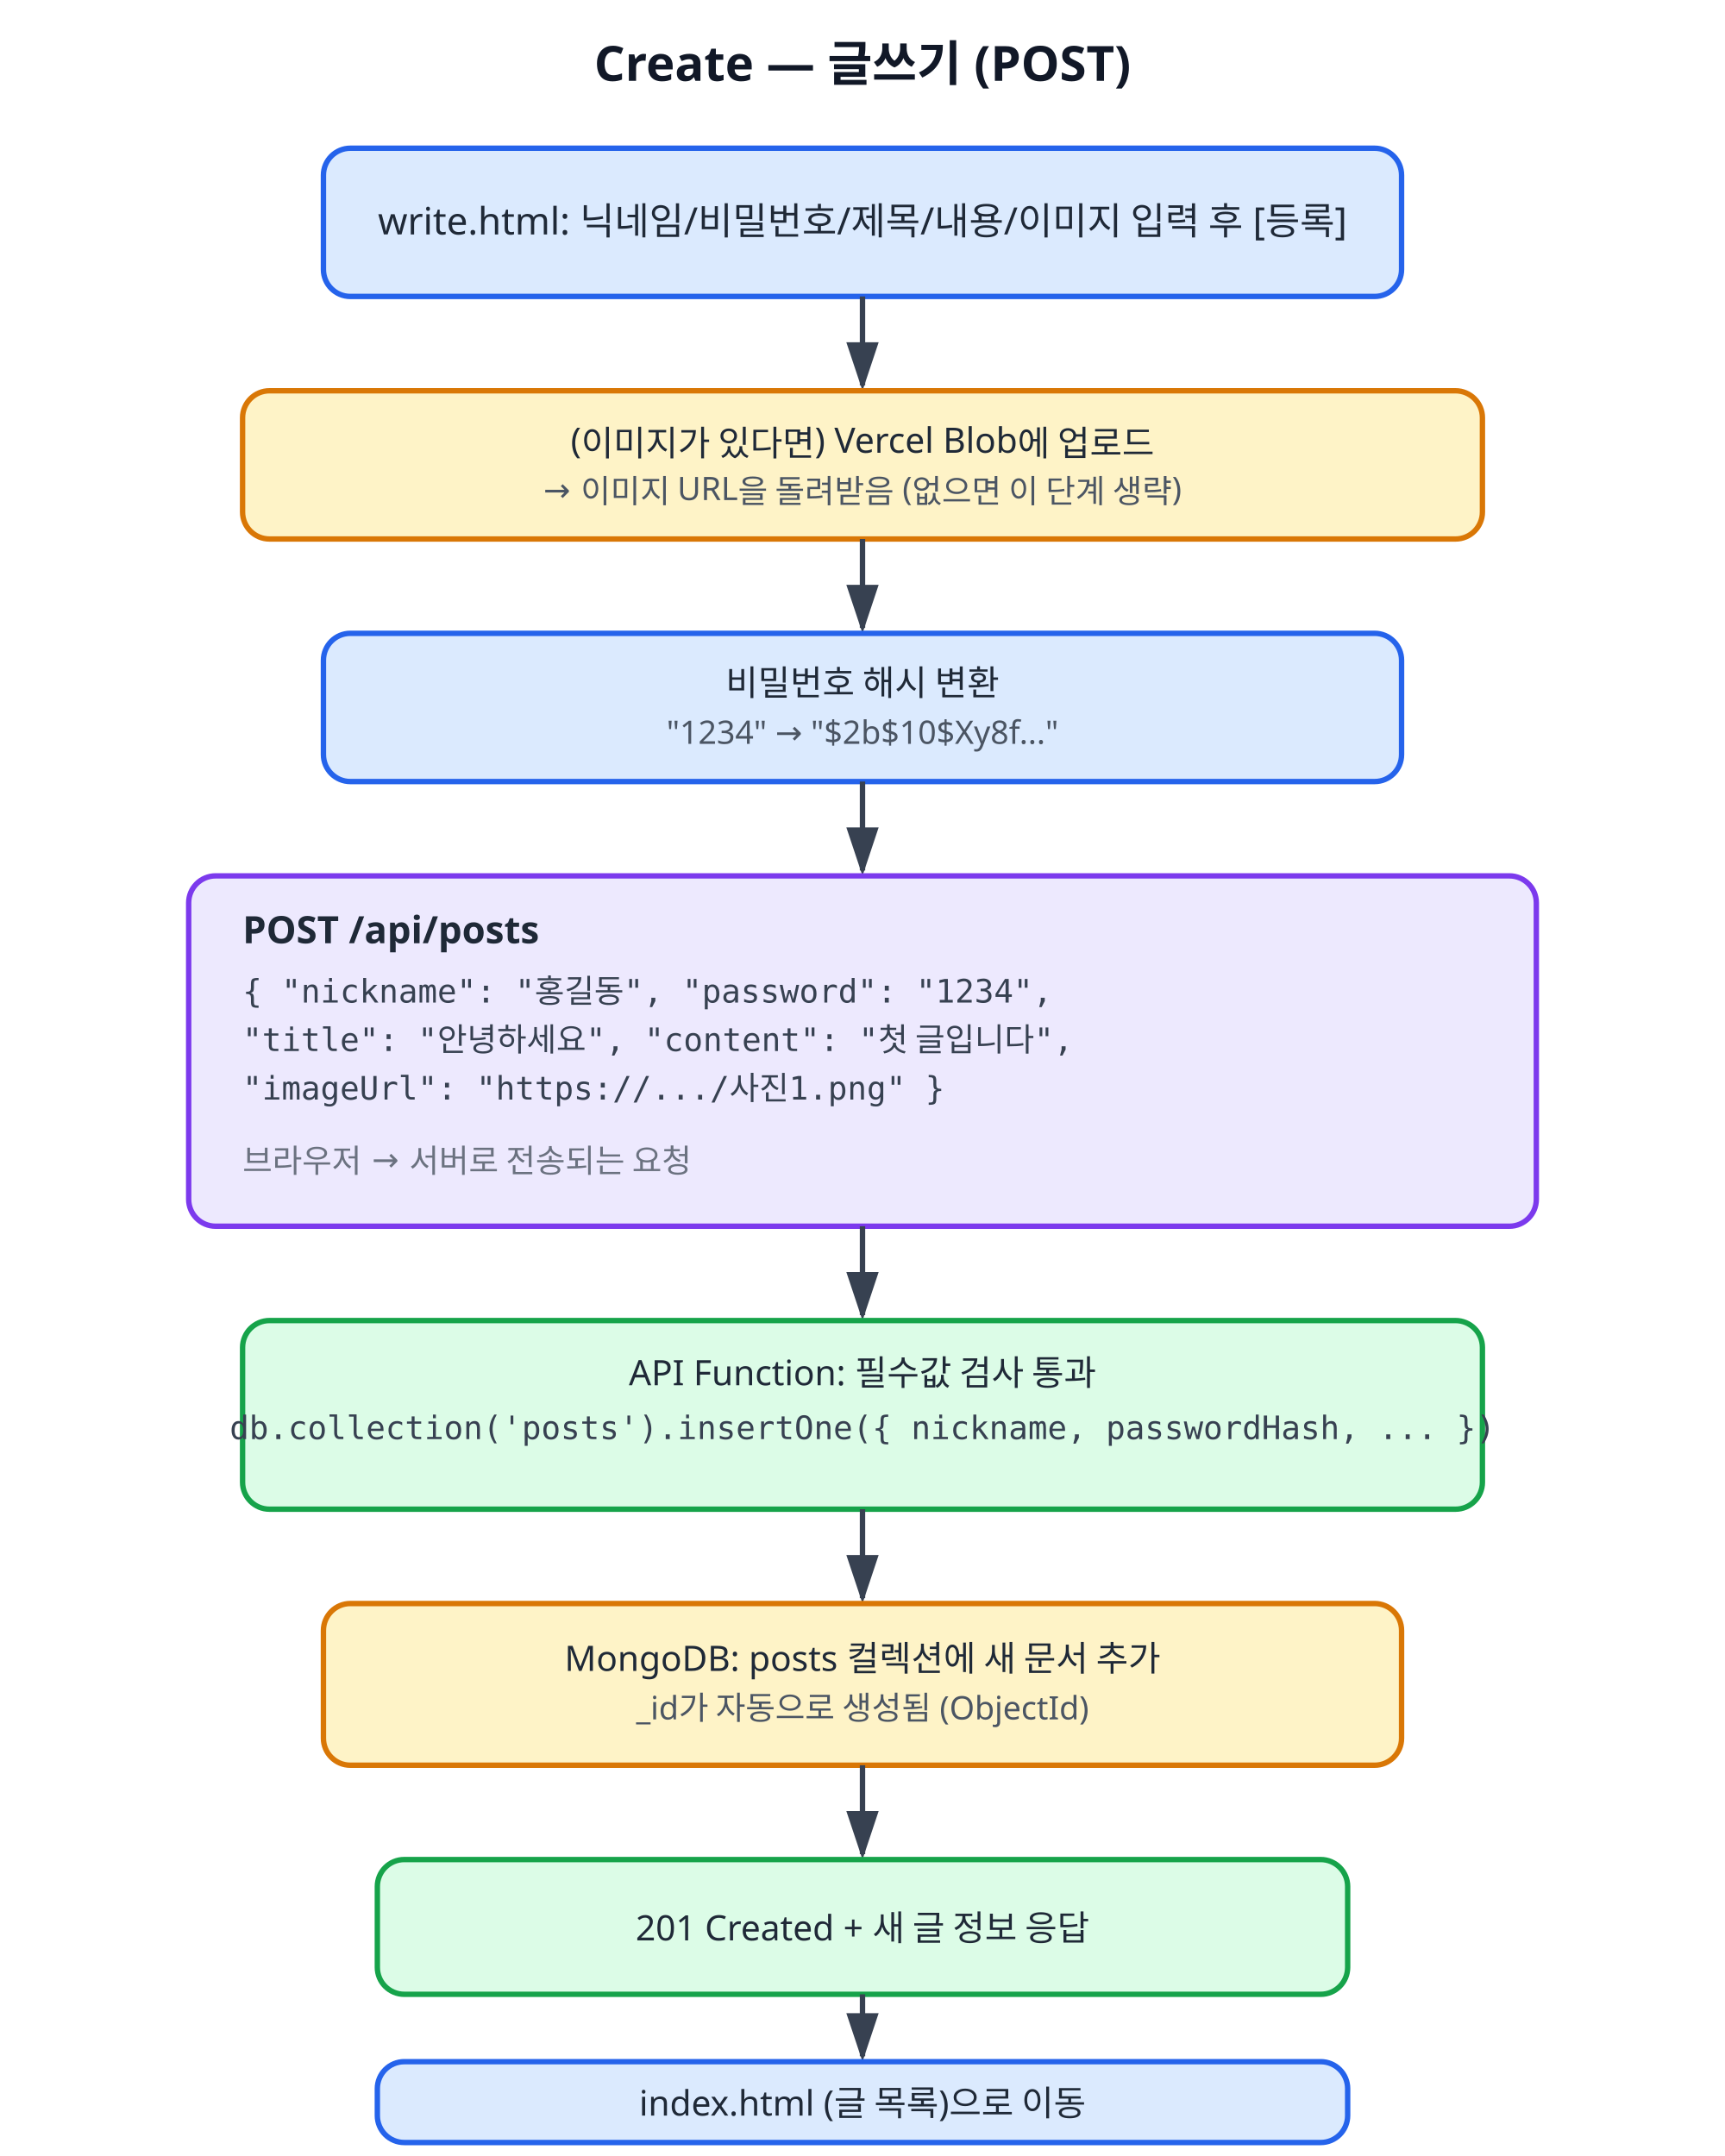
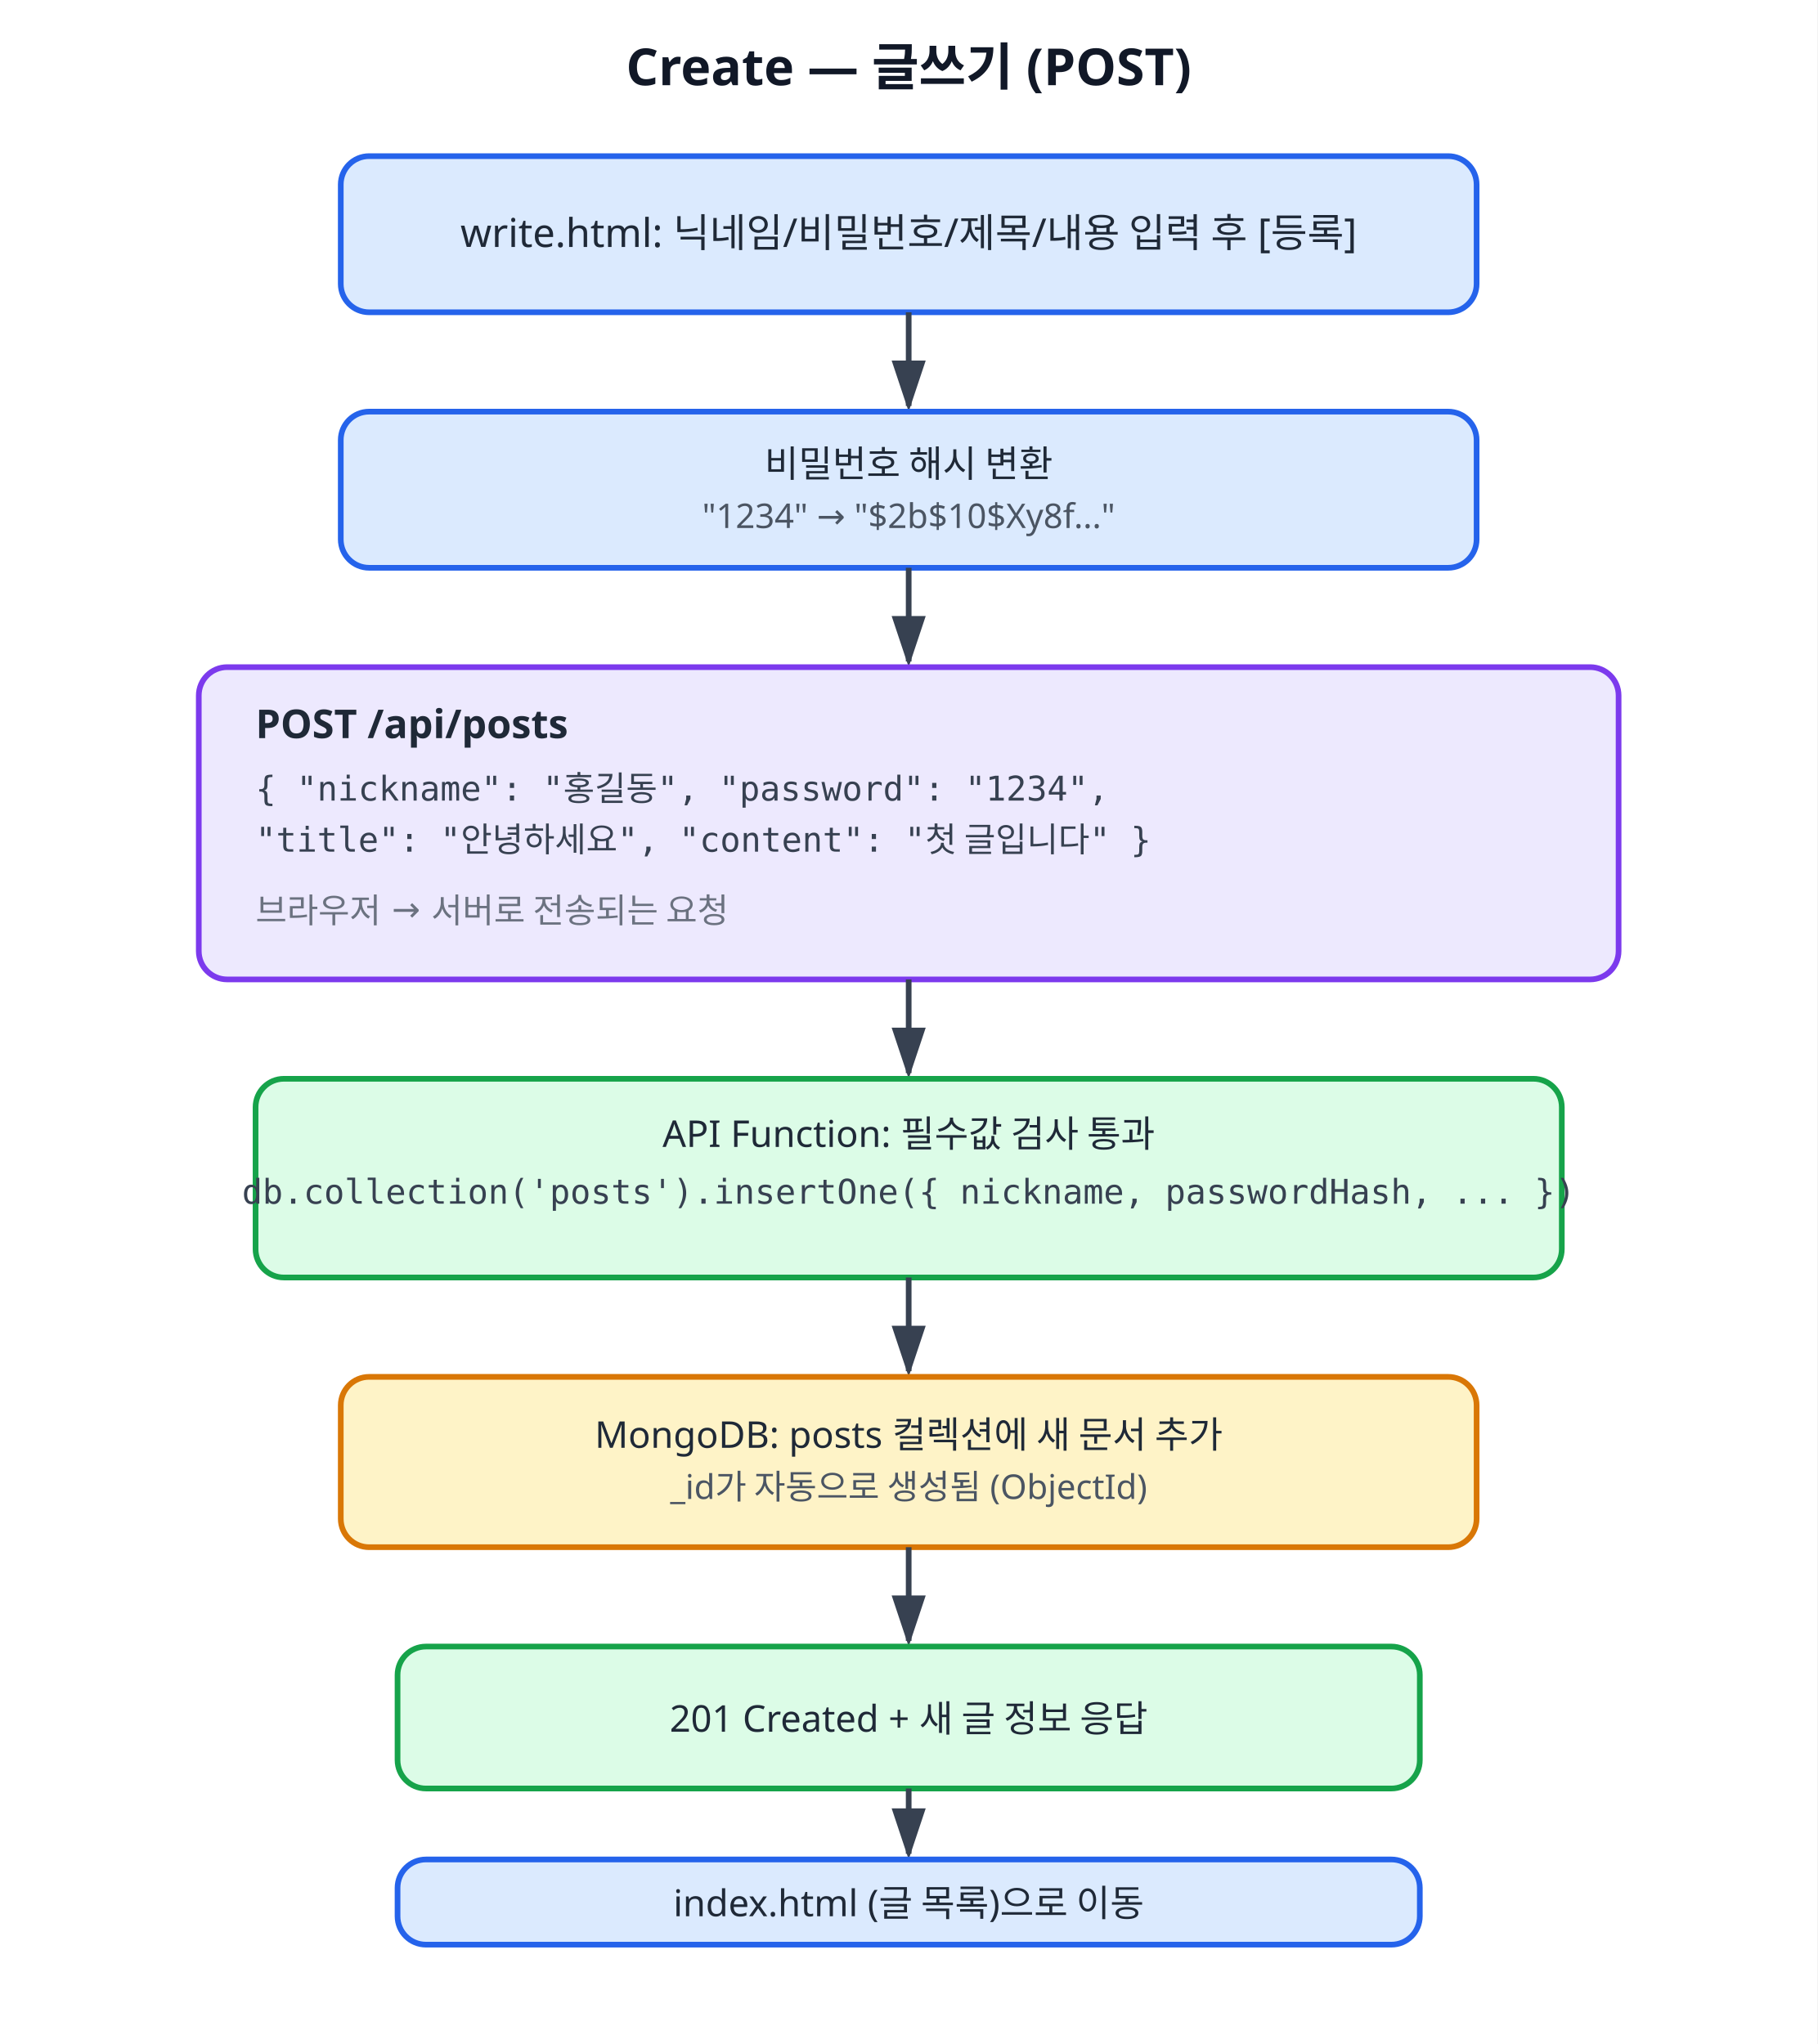
- <svg xmlns="http://www.w3.org/2000/svg" viewBox="0 0 640 800" font-family="sans-serif">
+ <svg xmlns="http://www.w3.org/2000/svg" viewBox="0 0 640 720" font-family="sans-serif">
  <defs>
    <marker id="arrow" markerWidth="10" markerHeight="10" refX="8" refY="3" orient="auto" markerUnits="strokeWidth">
      <path d="M0,0 L0,6 L9,3 z" fill="#374151" />
    </marker>
  </defs>
-   <rect x="0" y="0" width="640" height="800" fill="#ffffff" />
+   <rect x="0" y="0" width="640" height="720" fill="#ffffff" />
  <text x="320" y="30" text-anchor="middle" font-size="18" font-weight="bold" fill="#111827">Create — 글쓰기 (POST)</text>
  <rect x="120" y="55" width="400" height="55" rx="10" fill="#DBEAFE" stroke="#2563EB" stroke-width="2" />
-   <text x="320" y="87" text-anchor="middle" font-size="14" fill="#1f2937">write.html: 닉네임/비밀번호/제목/내용/이미지 입력 후 [등록]</text>
+   <text x="320" y="87" text-anchor="middle" font-size="14" fill="#1f2937">write.html: 닉네임/비밀번호/제목/내용 입력 후 [등록]</text>
  <line x1="320" y1="110" x2="320" y2="143" stroke="#374151" stroke-width="2" marker-end="url(#arrow)" />
-   <rect x="90" y="145" width="460" height="55" rx="10" fill="#FEF3C7" stroke="#D97706" stroke-width="2" />
-   <text x="320" y="168" text-anchor="middle" font-size="13" fill="#1f2937">(이미지가 있다면) Vercel Blob에 업로드</text>
-   <text x="320" y="186" text-anchor="middle" font-size="12" fill="#4B5563">→ 이미지 URL을 돌려받음 (없으면 이 단계 생략)</text>
+   <rect x="120" y="145" width="400" height="55" rx="10" fill="#DBEAFE" stroke="#2563EB" stroke-width="2" />
+   <text x="320" y="168" text-anchor="middle" font-size="13" fill="#1f2937">비밀번호 해시 변환</text>
+   <text x="320" y="186" text-anchor="middle" font-size="12" fill="#4B5563">"1234" → "$2b$10$Xy8f..."</text>
  <line x1="320" y1="200" x2="320" y2="233" stroke="#374151" stroke-width="2" marker-end="url(#arrow)" />
-   <rect x="120" y="235" width="400" height="55" rx="10" fill="#DBEAFE" stroke="#2563EB" stroke-width="2" />
-   <text x="320" y="258" text-anchor="middle" font-size="13" fill="#1f2937">비밀번호 해시 변환</text>
-   <text x="320" y="276" text-anchor="middle" font-size="12" fill="#4B5563">"1234" → "$2b$10$Xy8f..."</text>
-   <line x1="320" y1="290" x2="320" y2="323" stroke="#374151" stroke-width="2" marker-end="url(#arrow)" />
-   <rect x="70" y="325" width="500" height="130" rx="10" fill="#EDE9FE" stroke="#7C3AED" stroke-width="2" />
-   <text x="90" y="350" font-size="14" font-weight="bold" fill="#1f2937">POST /api/posts</text>
-   <text x="90" y="372" font-size="12" fill="#374151" font-family="monospace">{ "nickname": "홍길동", "password": "1234",</text>
-   <text x="90" y="390" font-size="12" fill="#374151" font-family="monospace">  "title": "안녕하세요", "content": "첫 글입니다",</text>
-   <text x="90" y="408" font-size="12" fill="#374151" font-family="monospace">  "imageUrl": "https://.../사진1.png" }</text>
-   <text x="90" y="435" font-size="12" fill="#6B7280">브라우저 → 서버로 전송되는 요청</text>
-   <line x1="320" y1="455" x2="320" y2="488" stroke="#374151" stroke-width="2" marker-end="url(#arrow)" />
-   <rect x="90" y="490" width="460" height="70" rx="10" fill="#DCFCE7" stroke="#16A34A" stroke-width="2" />
-   <text x="320" y="514" text-anchor="middle" font-size="13" fill="#1f2937">API Function: 필수값 검사 통과</text>
-   <text x="320" y="534" text-anchor="middle" font-size="12" font-family="monospace" fill="#374151">db.collection('posts').insertOne({ nickname, passwordHash, ... })</text>
-   <line x1="320" y1="560" x2="320" y2="593" stroke="#374151" stroke-width="2" marker-end="url(#arrow)" />
-   <rect x="120" y="595" width="400" height="60" rx="10" fill="#FEF3C7" stroke="#D97706" stroke-width="2" />
-   <text x="320" y="620" text-anchor="middle" font-size="13" fill="#1f2937">MongoDB: posts 컬렉션에 새 문서 추가</text>
-   <text x="320" y="638" text-anchor="middle" font-size="12" fill="#4B5563">_id가 자동으로 생성됨 (ObjectId)</text>
-   <line x1="320" y1="655" x2="320" y2="688" stroke="#374151" stroke-width="2" marker-end="url(#arrow)" />
-   <rect x="140" y="690" width="360" height="50" rx="10" fill="#DCFCE7" stroke="#16A34A" stroke-width="2" />
-   <text x="320" y="720" text-anchor="middle" font-size="13" fill="#1f2937">201 Created + 새 글 정보 응답</text>
-   <line x1="320" y1="740" x2="320" y2="763" stroke="#374151" stroke-width="2" marker-end="url(#arrow)" />
-   <rect x="140" y="765" width="360" height="30" rx="10" fill="#DBEAFE" stroke="#2563EB" stroke-width="2" />
-   <text x="320" y="785" text-anchor="middle" font-size="13" fill="#1f2937">index.html (글 목록)으로 이동</text>
+   <rect x="70" y="235" width="500" height="110" rx="10" fill="#EDE9FE" stroke="#7C3AED" stroke-width="2" />
+   <text x="90" y="260" font-size="14" font-weight="bold" fill="#1f2937">POST /api/posts</text>
+   <text x="90" y="282" font-size="12" fill="#374151" font-family="monospace">{ "nickname": "홍길동", "password": "1234",</text>
+   <text x="90" y="300" font-size="12" fill="#374151" font-family="monospace">  "title": "안녕하세요", "content": "첫 글입니다" }</text>
+   <text x="90" y="325" font-size="12" fill="#6B7280">브라우저 → 서버로 전송되는 요청</text>
+   <line x1="320" y1="345" x2="320" y2="378" stroke="#374151" stroke-width="2" marker-end="url(#arrow)" />
+   <rect x="90" y="380" width="460" height="70" rx="10" fill="#DCFCE7" stroke="#16A34A" stroke-width="2" />
+   <text x="320" y="404" text-anchor="middle" font-size="13" fill="#1f2937">API Function: 필수값 검사 통과</text>
+   <text x="320" y="424" text-anchor="middle" font-size="12" font-family="monospace" fill="#374151">db.collection('posts').insertOne({ nickname, passwordHash, ... })</text>
+   <line x1="320" y1="450" x2="320" y2="483" stroke="#374151" stroke-width="2" marker-end="url(#arrow)" />
+   <rect x="120" y="485" width="400" height="60" rx="10" fill="#FEF3C7" stroke="#D97706" stroke-width="2" />
+   <text x="320" y="510" text-anchor="middle" font-size="13" fill="#1f2937">MongoDB: posts 컬렉션에 새 문서 추가</text>
+   <text x="320" y="528" text-anchor="middle" font-size="12" fill="#4B5563">_id가 자동으로 생성됨 (ObjectId)</text>
+   <line x1="320" y1="545" x2="320" y2="578" stroke="#374151" stroke-width="2" marker-end="url(#arrow)" />
+   <rect x="140" y="580" width="360" height="50" rx="10" fill="#DCFCE7" stroke="#16A34A" stroke-width="2" />
+   <text x="320" y="610" text-anchor="middle" font-size="13" fill="#1f2937">201 Created + 새 글 정보 응답</text>
+   <line x1="320" y1="630" x2="320" y2="653" stroke="#374151" stroke-width="2" marker-end="url(#arrow)" />
+   <rect x="140" y="655" width="360" height="30" rx="10" fill="#DBEAFE" stroke="#2563EB" stroke-width="2" />
+   <text x="320" y="675" text-anchor="middle" font-size="13" fill="#1f2937">index.html (글 목록)으로 이동</text>
</svg>
